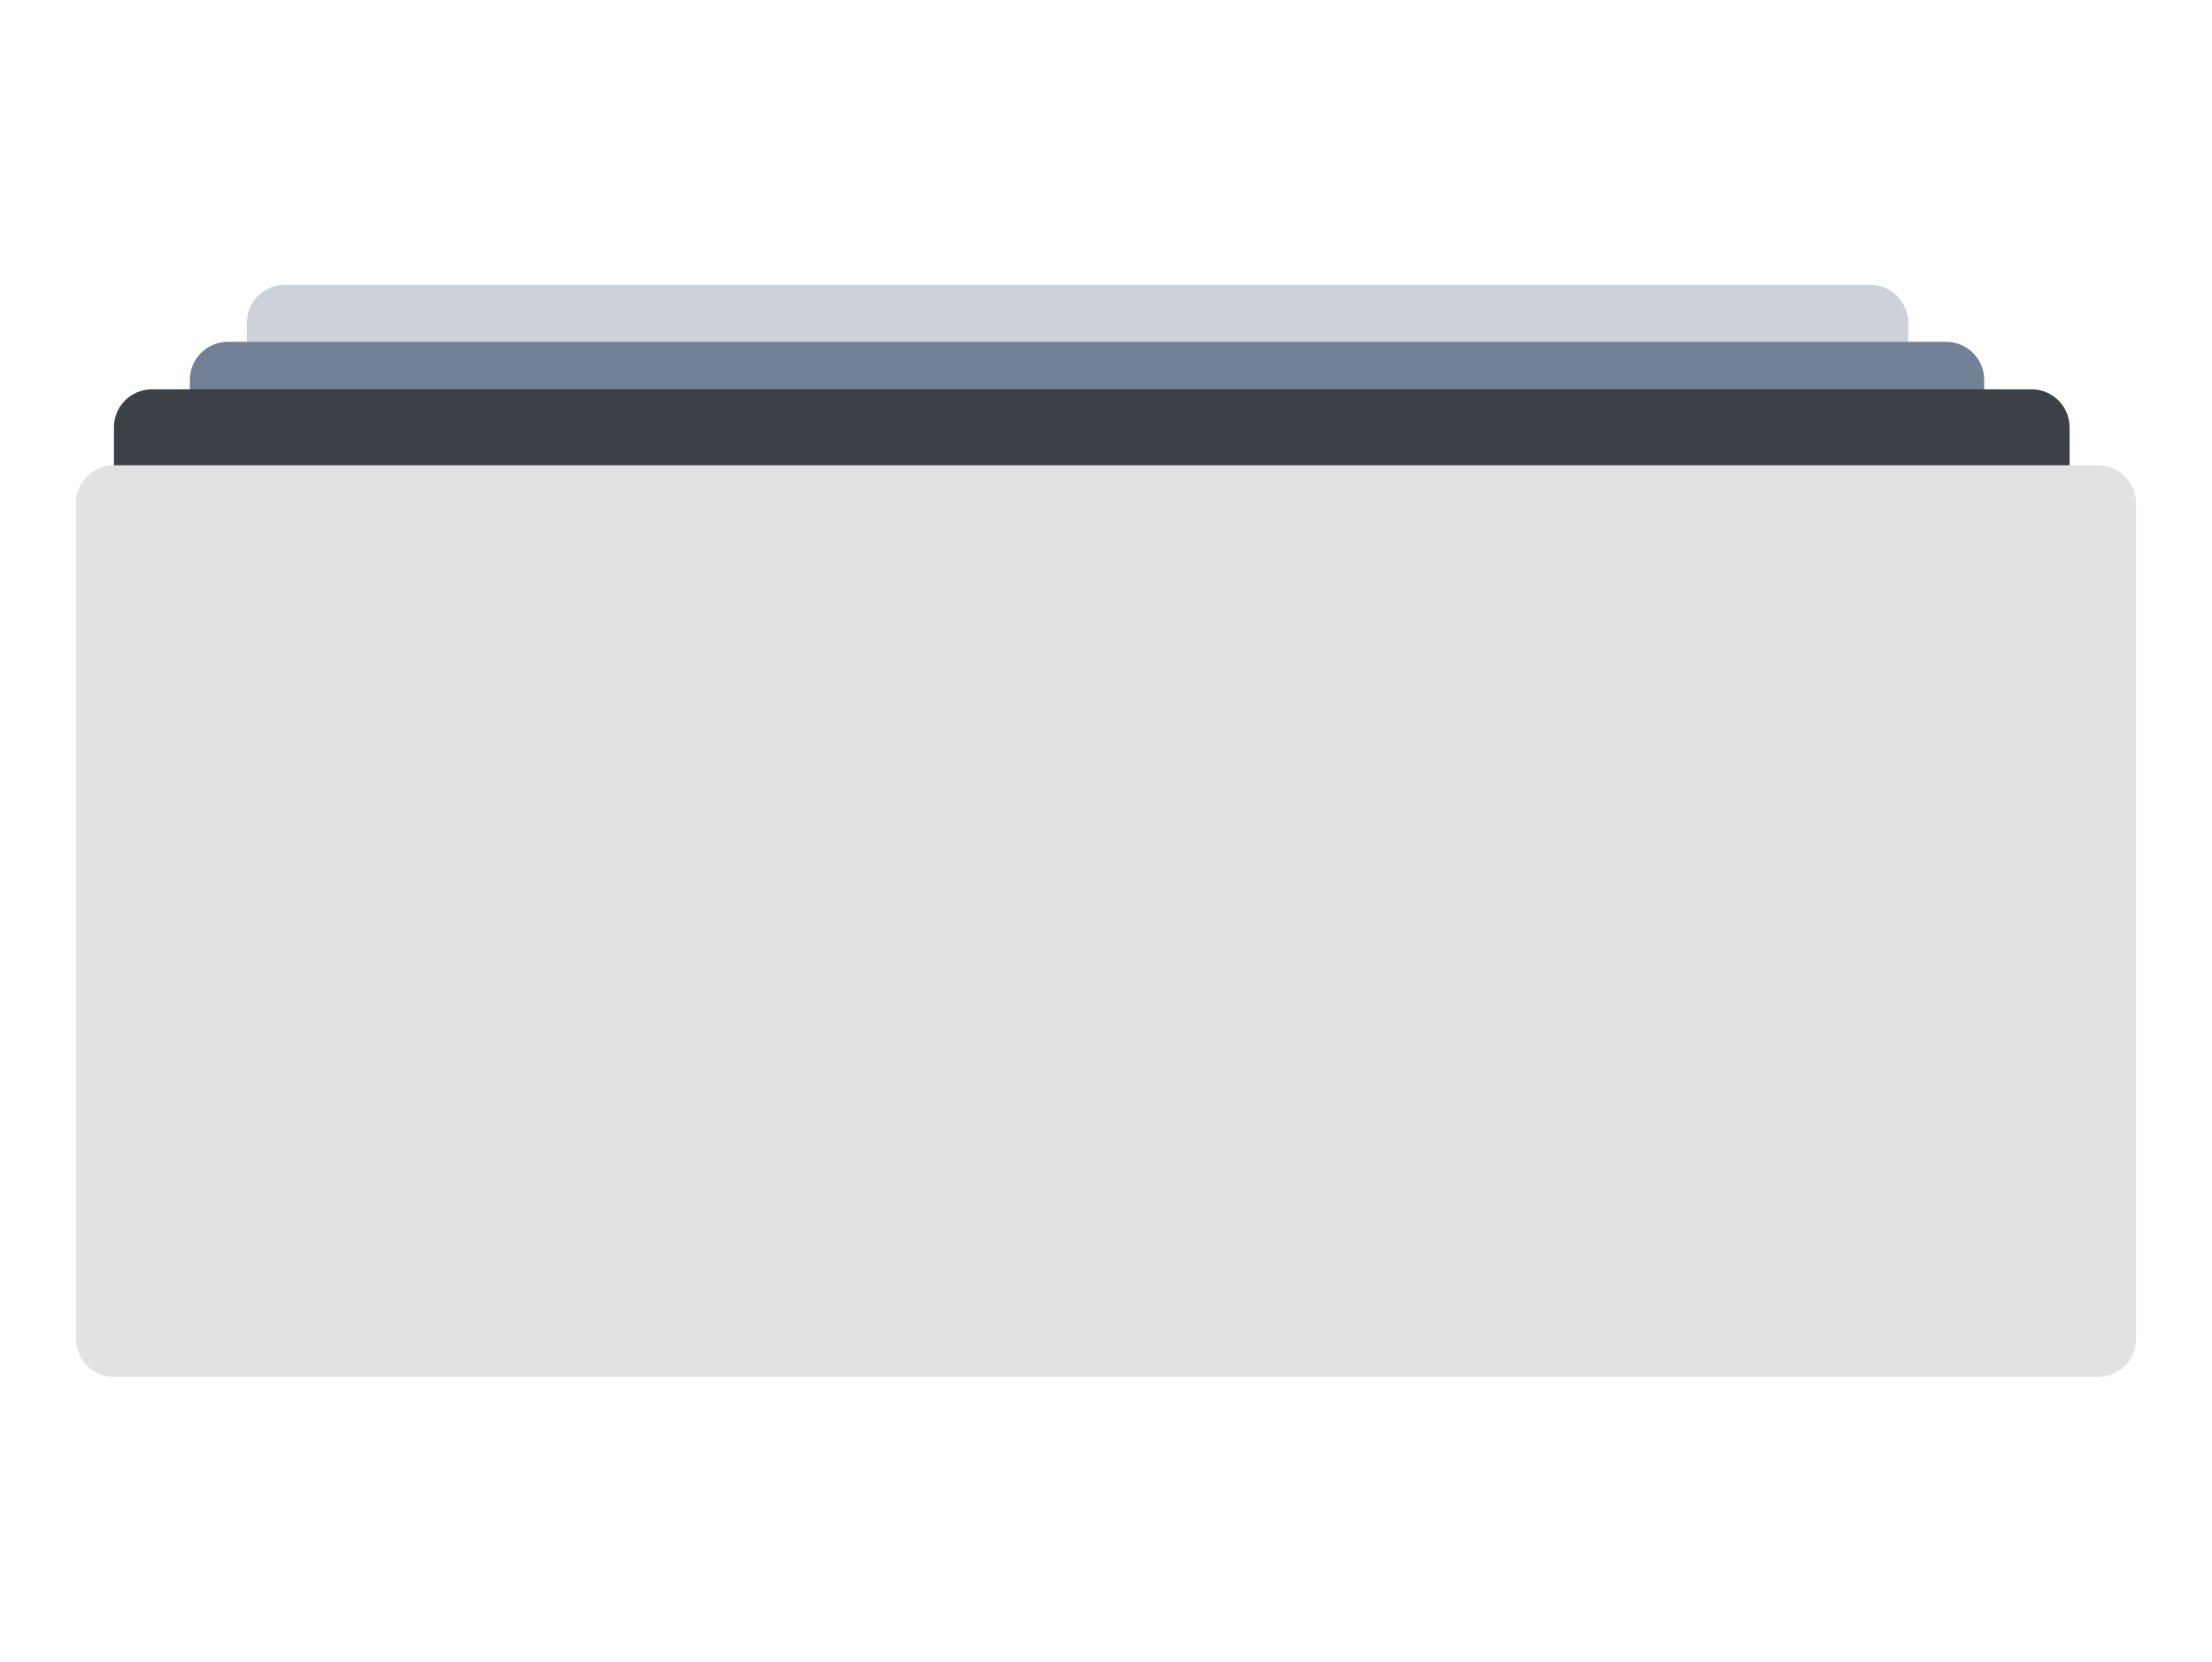
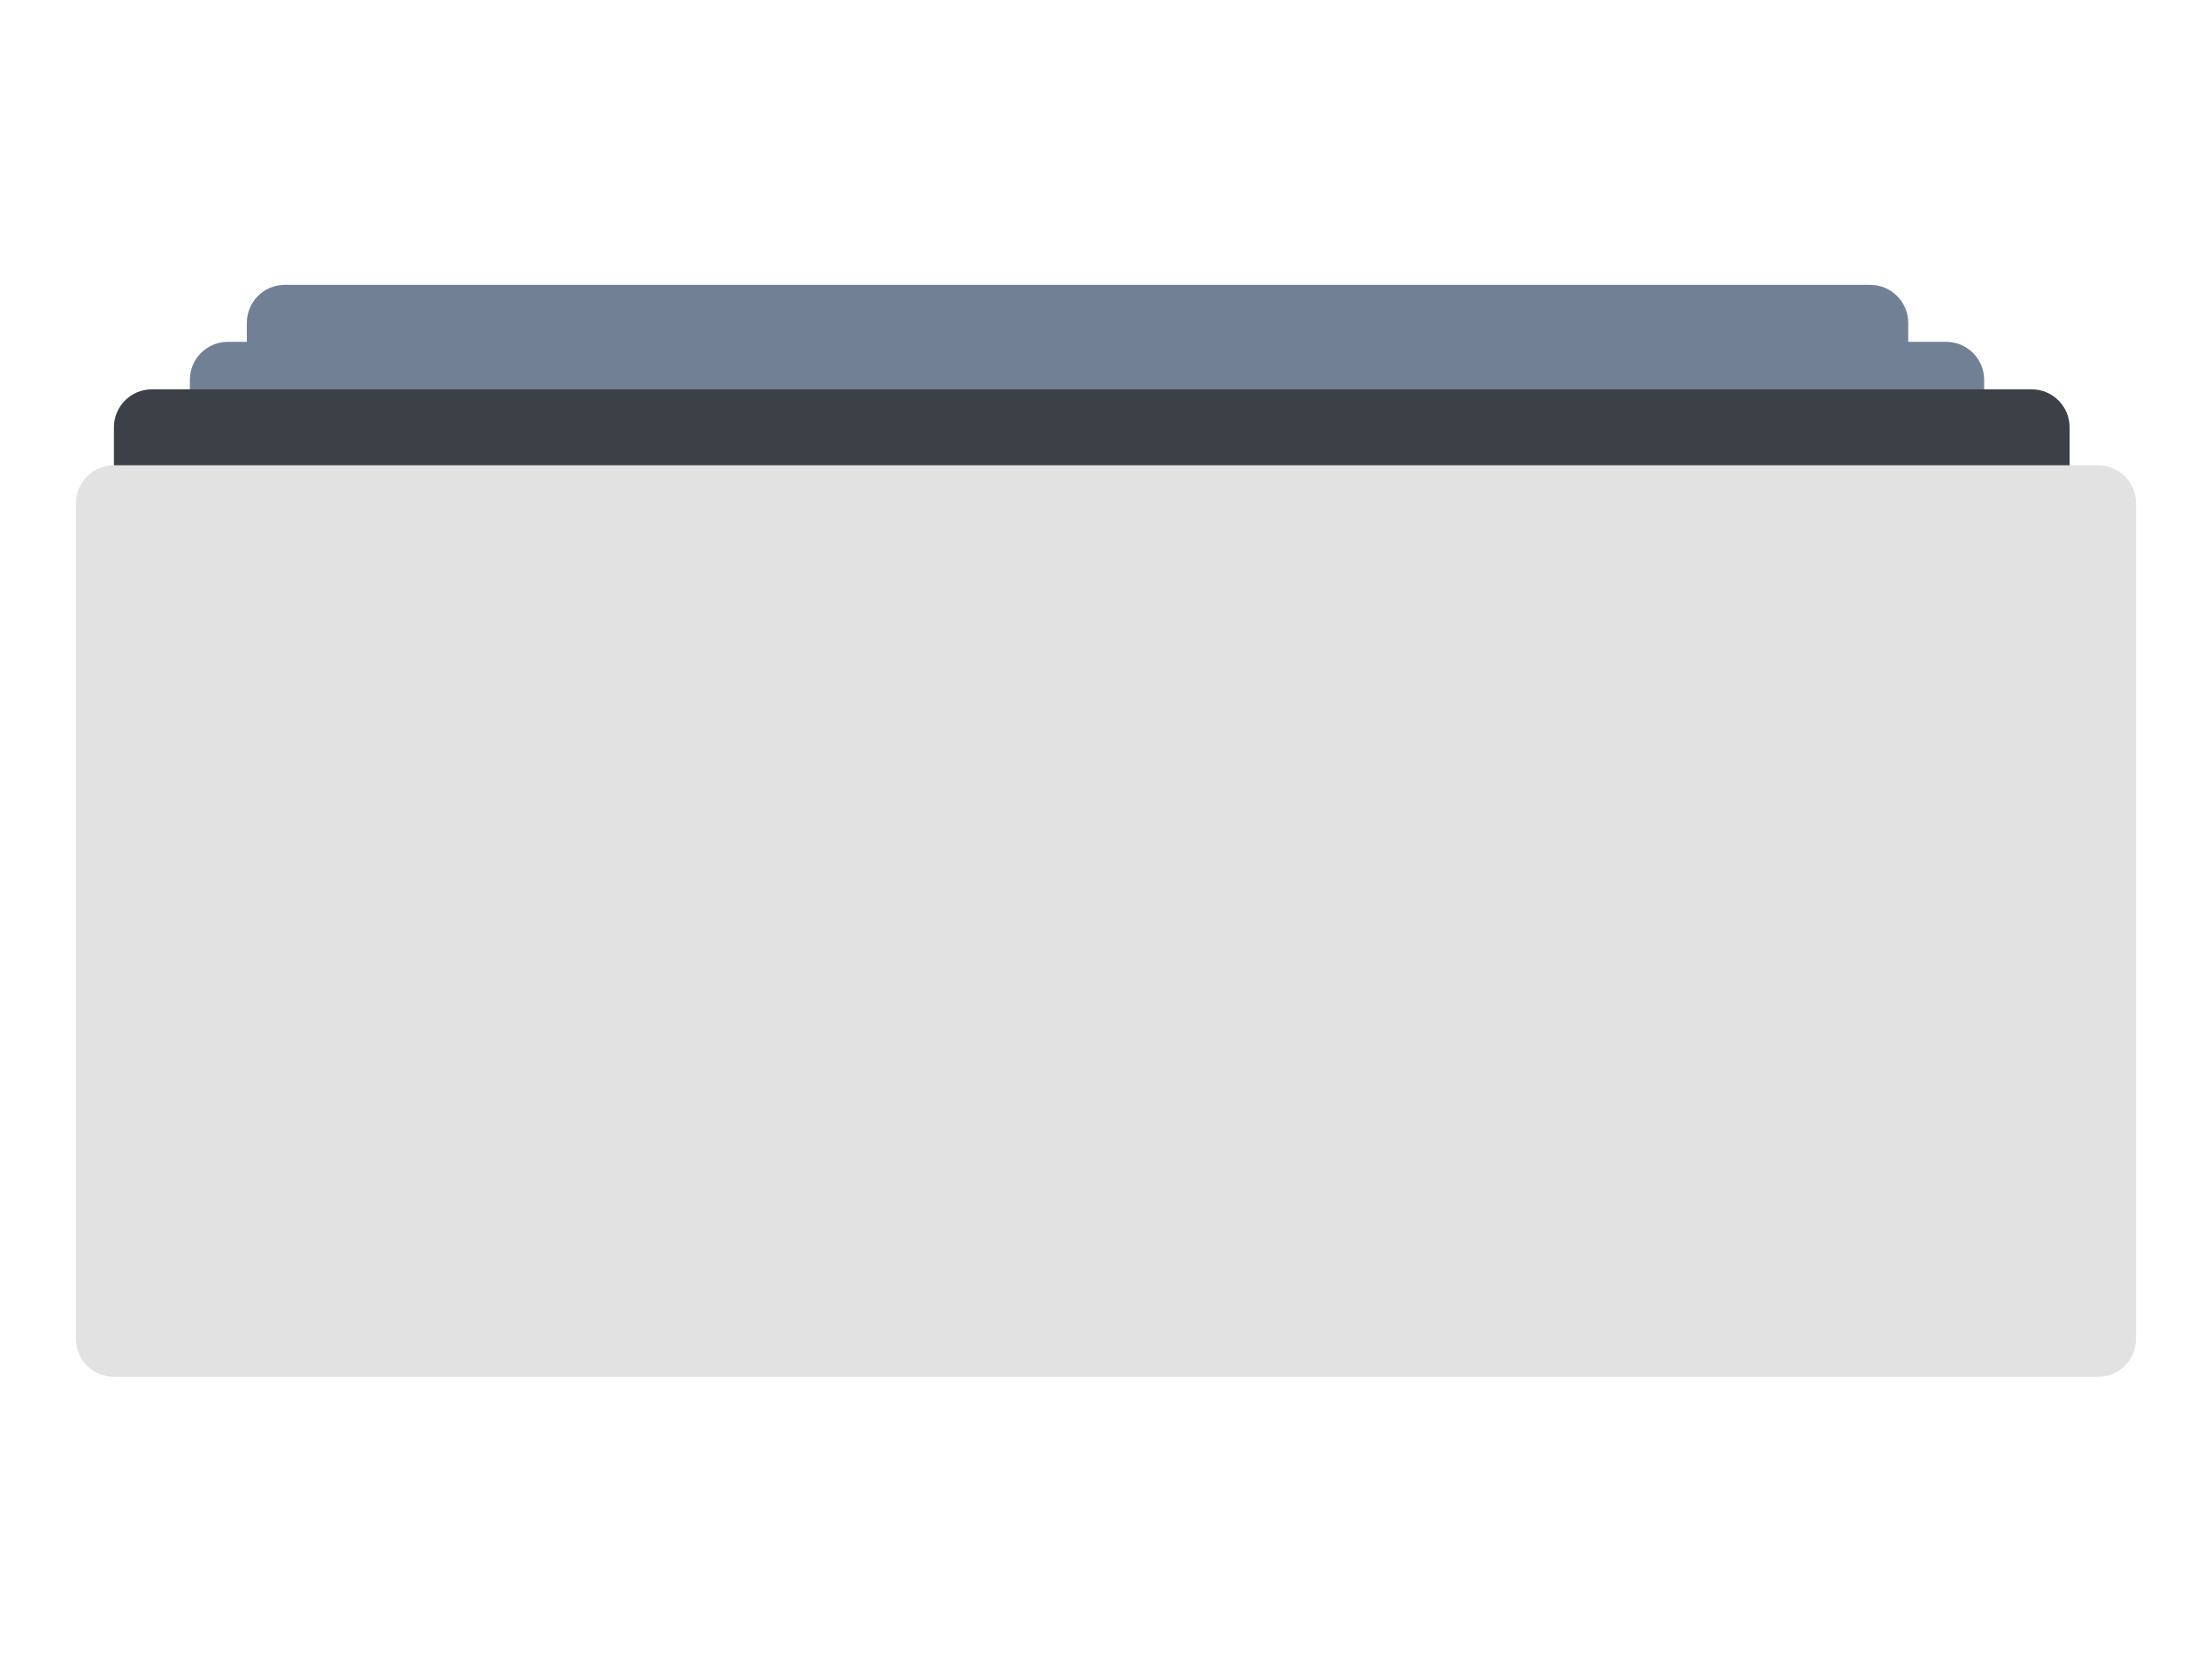
<svg xmlns="http://www.w3.org/2000/svg" width="233" height="175" viewBox="0 0 233 175" fill="none">
-   <rect x="26" y="30" width="175" height="95" rx="4" fill="#718095" fill-opacity="0.35" />
+   <rect x="26" y="30" width="175" height="95" rx="4" fill="#718095" fillOpacity="0.35" />
  <rect x="20" y="36" width="189" height="106" rx="4" fill="#718095" />
  <rect x="12" y="41" width="206" height="95" rx="4" fill="#3C4148" />
  <rect x="8" y="49" width="217" height="96" rx="4" fill="#E2E2E2" />
</svg>
